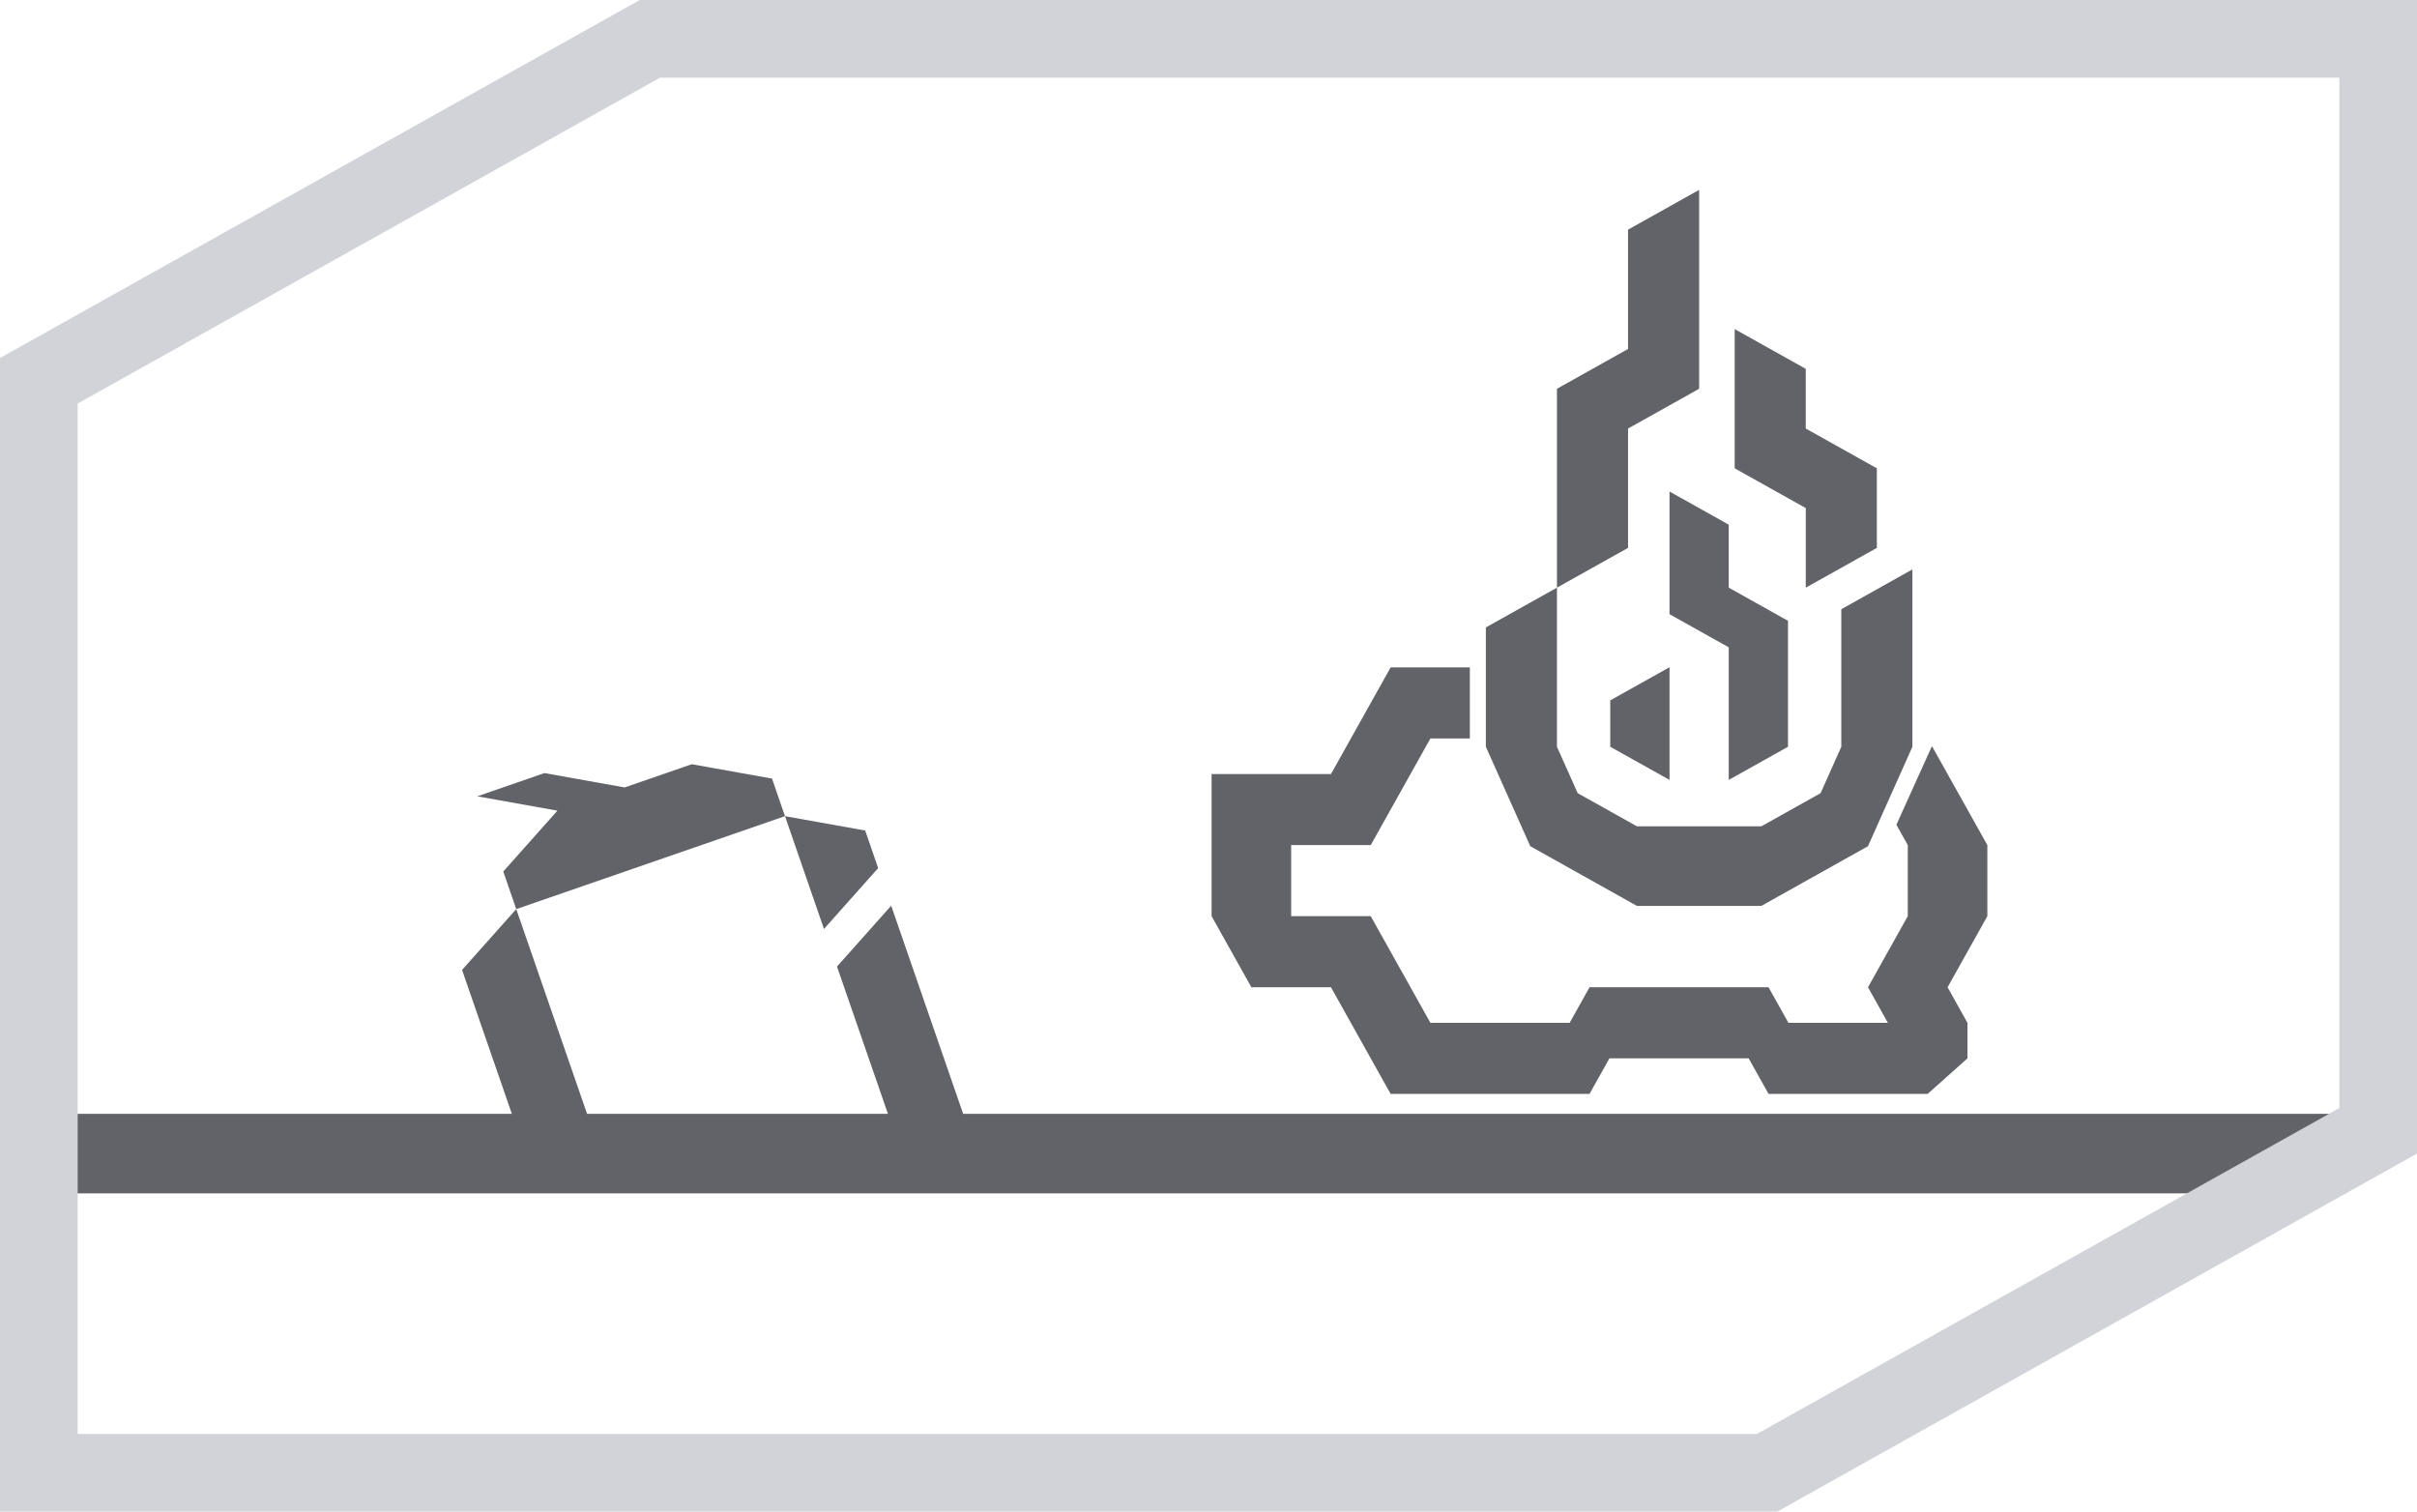
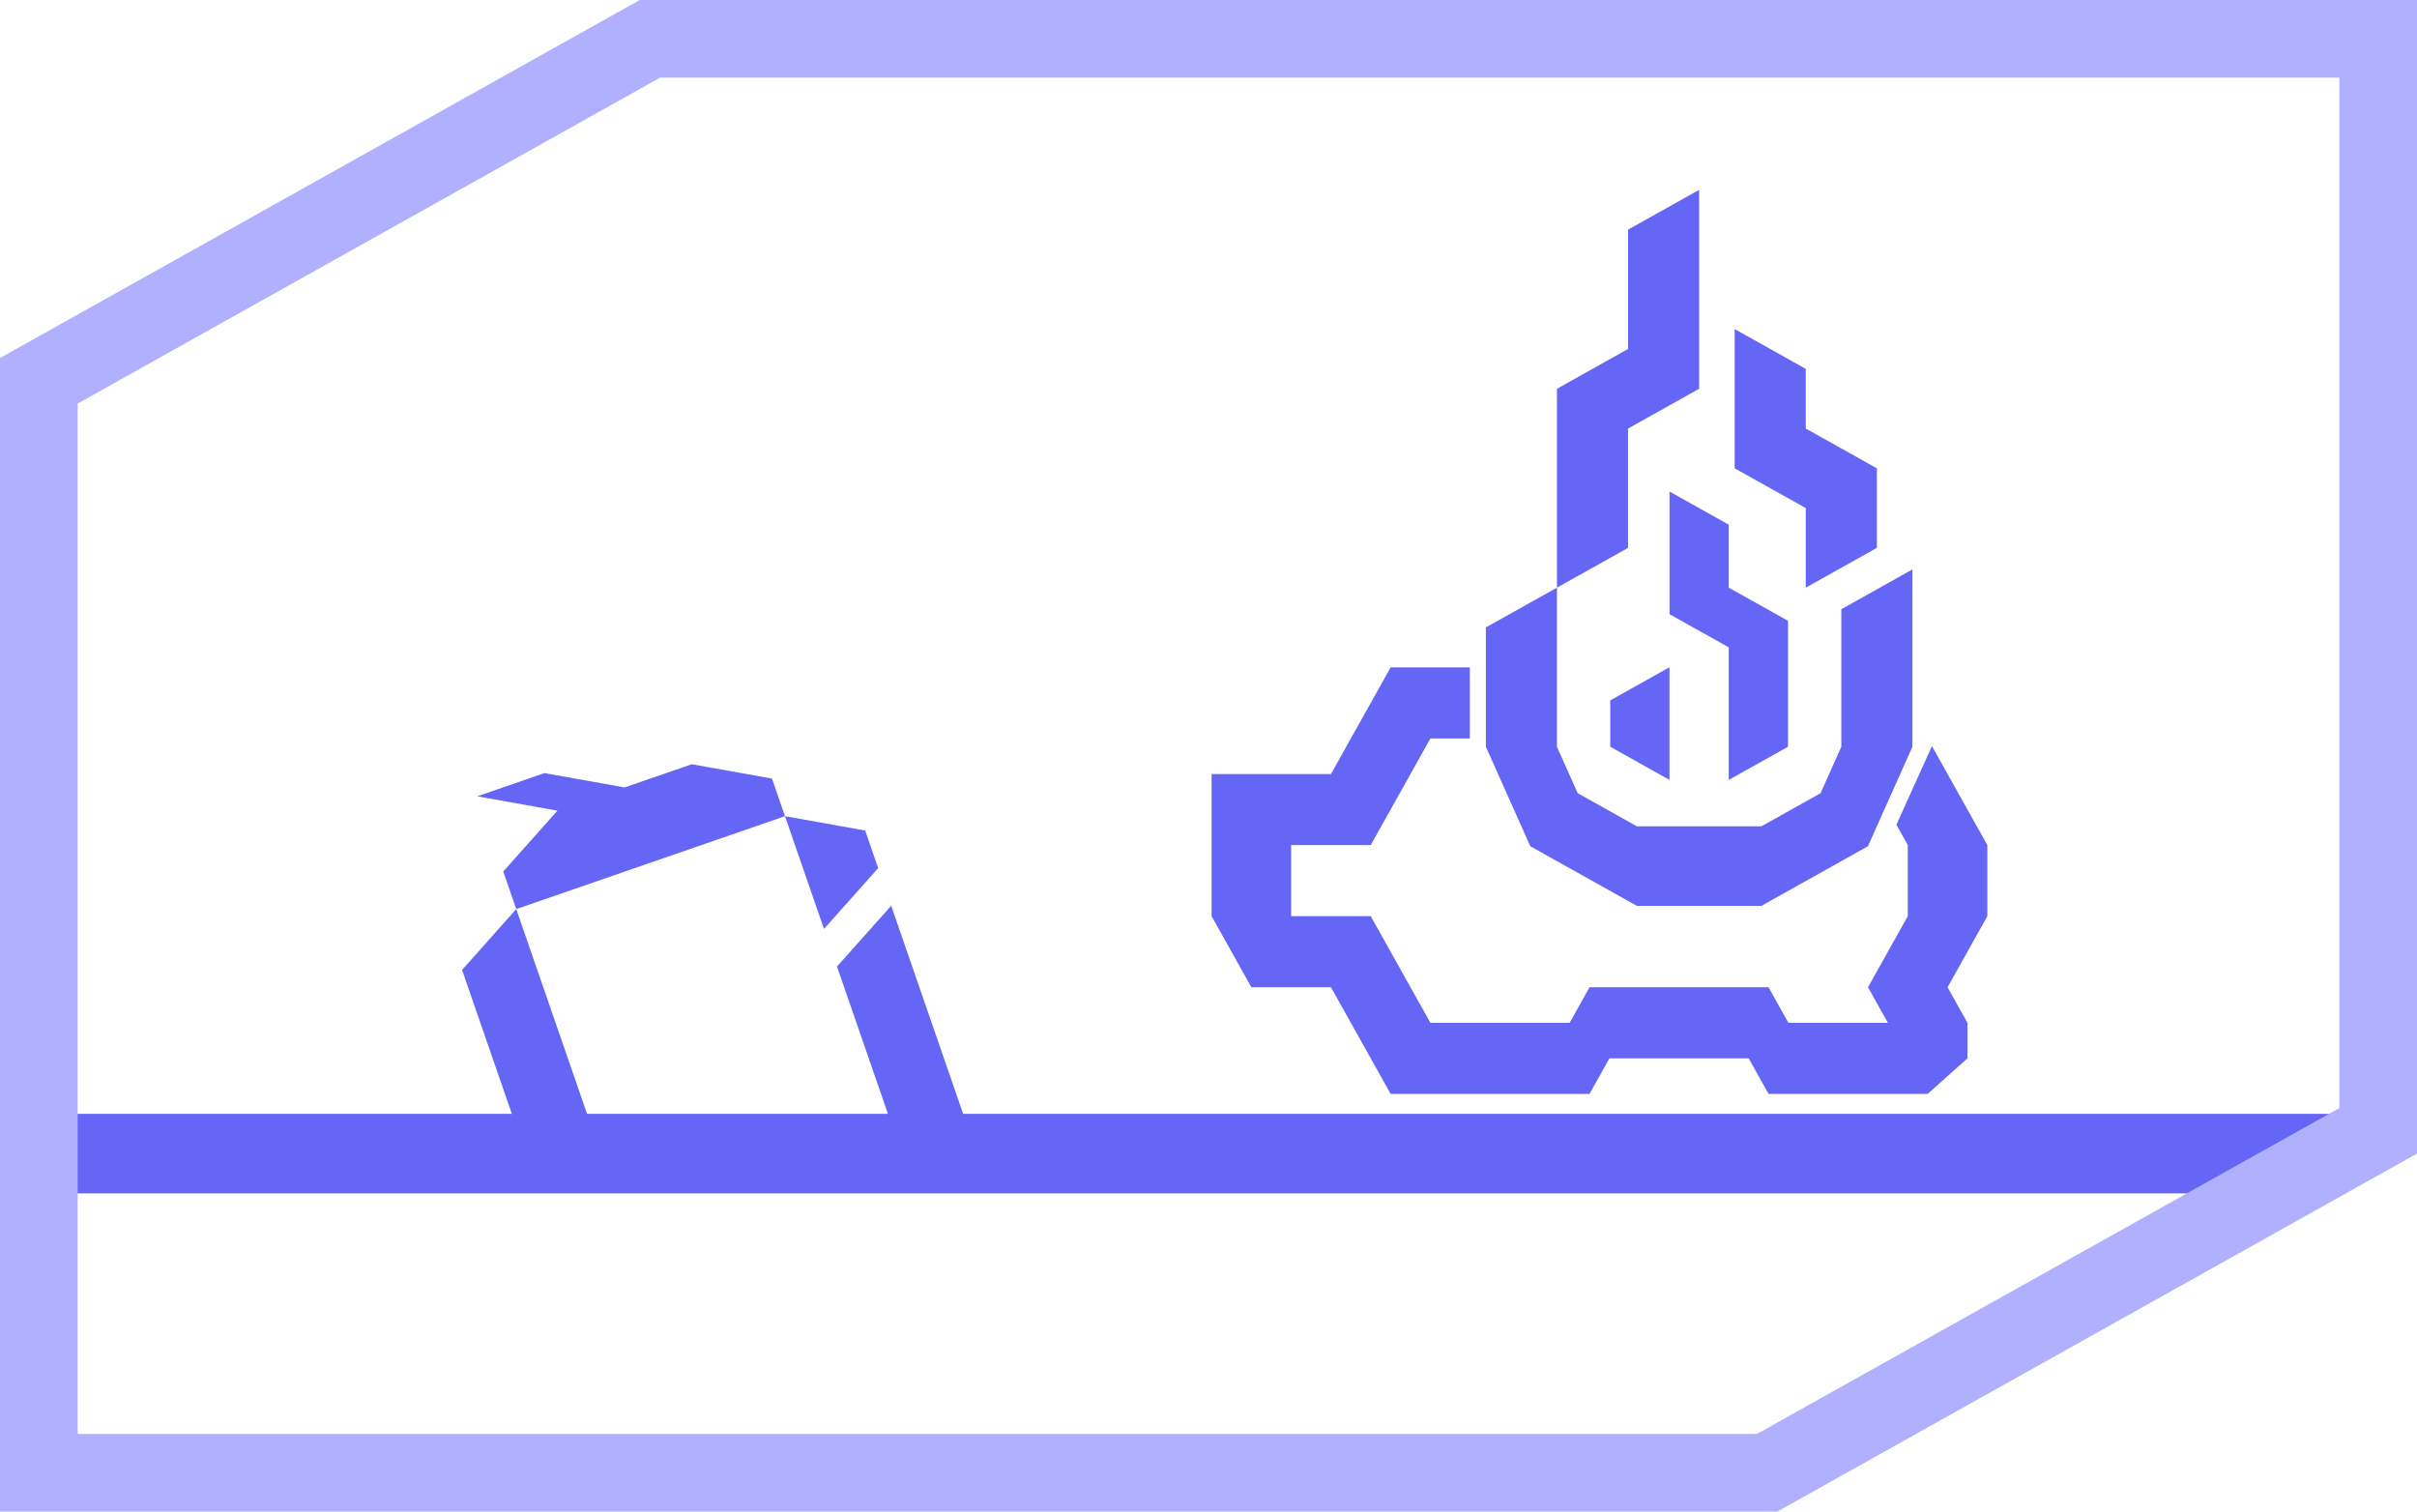
<svg xmlns="http://www.w3.org/2000/svg" viewBox="0 0 777.89 486.52">
  <defs>
-     <style>.cls-1{fill:#616369;}.cls-2{fill:#d1d3d9;}</style>
+     <style>.cls-1{fill:#6666f6;}.cls-2{fill:#b0b0ff;}</style>
  </defs>
  <g id="로고_분석" data-name="로고 분석">
    <polygon class="cls-1" points="526.83 291.57 566.87 291.57 601.19 272.36 615.49 240.35 615.49 214.75 615.49 183.27 592.61 196.08 592.61 214.75 592.61 240.35 585.94 255.29 566.87 265.96 526.83 265.96 507.77 255.29 501.09 240.35 501.09 214.75 501.09 189.14 478.21 201.94 478.21 214.75 478.21 227.55 478.21 240.35 492.51 272.36 526.83 291.57" />
    <polygon class="cls-1" points="523.97 137.93 546.85 125.13 546.85 61.11 523.97 73.91 523.97 112.32 501.09 125.13 501.09 189.14 523.97 176.34 523.97 137.93" />
    <polygon class="cls-1" points="581.17 189.14 604.05 176.34 604.05 150.73 581.17 137.93 581.17 118.72 558.29 105.92 558.29 150.73 581.17 163.53 581.17 189.14" />
    <polygon class="cls-1" points="537.32 158.2 537.32 197.68 556.38 208.35 556.38 251.02 575.45 240.35 575.45 199.81 556.38 189.14 556.38 168.87 537.32 158.2" />
    <polygon class="cls-1" points="518.25 240.35 537.32 251.02 537.32 214.75 518.25 225.42 518.25 240.35" />
    <polygon class="cls-1" points="415.55 317.76 415.55 317.76 428.36 317.76 447.56 352.08 460.36 352.08 460.36 352.08 511.58 352.08 517.98 340.64 562.79 340.64 569.19 352.08 601.2 352.08 620.4 352.08 633.21 340.64 633.21 329.2 626.81 317.76 639.61 294.88 639.61 272 621.78 240.14 610.34 265.45 614 272 614 294.88 601.2 317.76 607.6 329.2 601.2 329.2 575.59 329.2 569.19 317.76 511.58 317.76 505.18 329.2 460.36 329.2 441.16 294.88 431.56 294.88 428.36 294.88 415.55 294.88 415.55 272 441.16 272 441.16 272 460.36 237.69 473.06 237.69 473.06 214.81 447.56 214.81 428.36 249.13 438.42 267.12 428.36 249.13 402.75 249.13 402.75 249.13 389.94 249.13 389.94 249.13 389.94 272 389.94 294.88 402.75 317.76 415.55 317.76" />
    <polygon class="cls-1" points="161.97 280.5 166.15 292.6 231.02 270.17 252.64 262.69 265.19 298.99 282.63 279.41 278.45 267.31 252.64 262.69 248.46 250.59 222.65 245.97 201.03 253.44 175.22 248.82 153.6 256.3 179.4 260.92 161.97 280.5" />
    <polygon class="cls-1" points="309.98 358.49 286.82 291.51 269.38 311.09 285.77 358.49 188.94 358.49 166.15 292.6 148.71 312.18 164.73 358.49 11.44 358.49 11.44 384.1 755.01 384.1 755.01 358.49 309.98 358.49" />
    <path class="cls-2" d="M752.89,25V356.64L565.46,461.52H25V129.89L212.43,25H752.89m25-25h-572L0,115.23V486.52H572L777.89,371.29V0Z" />
  </g>
</svg>
